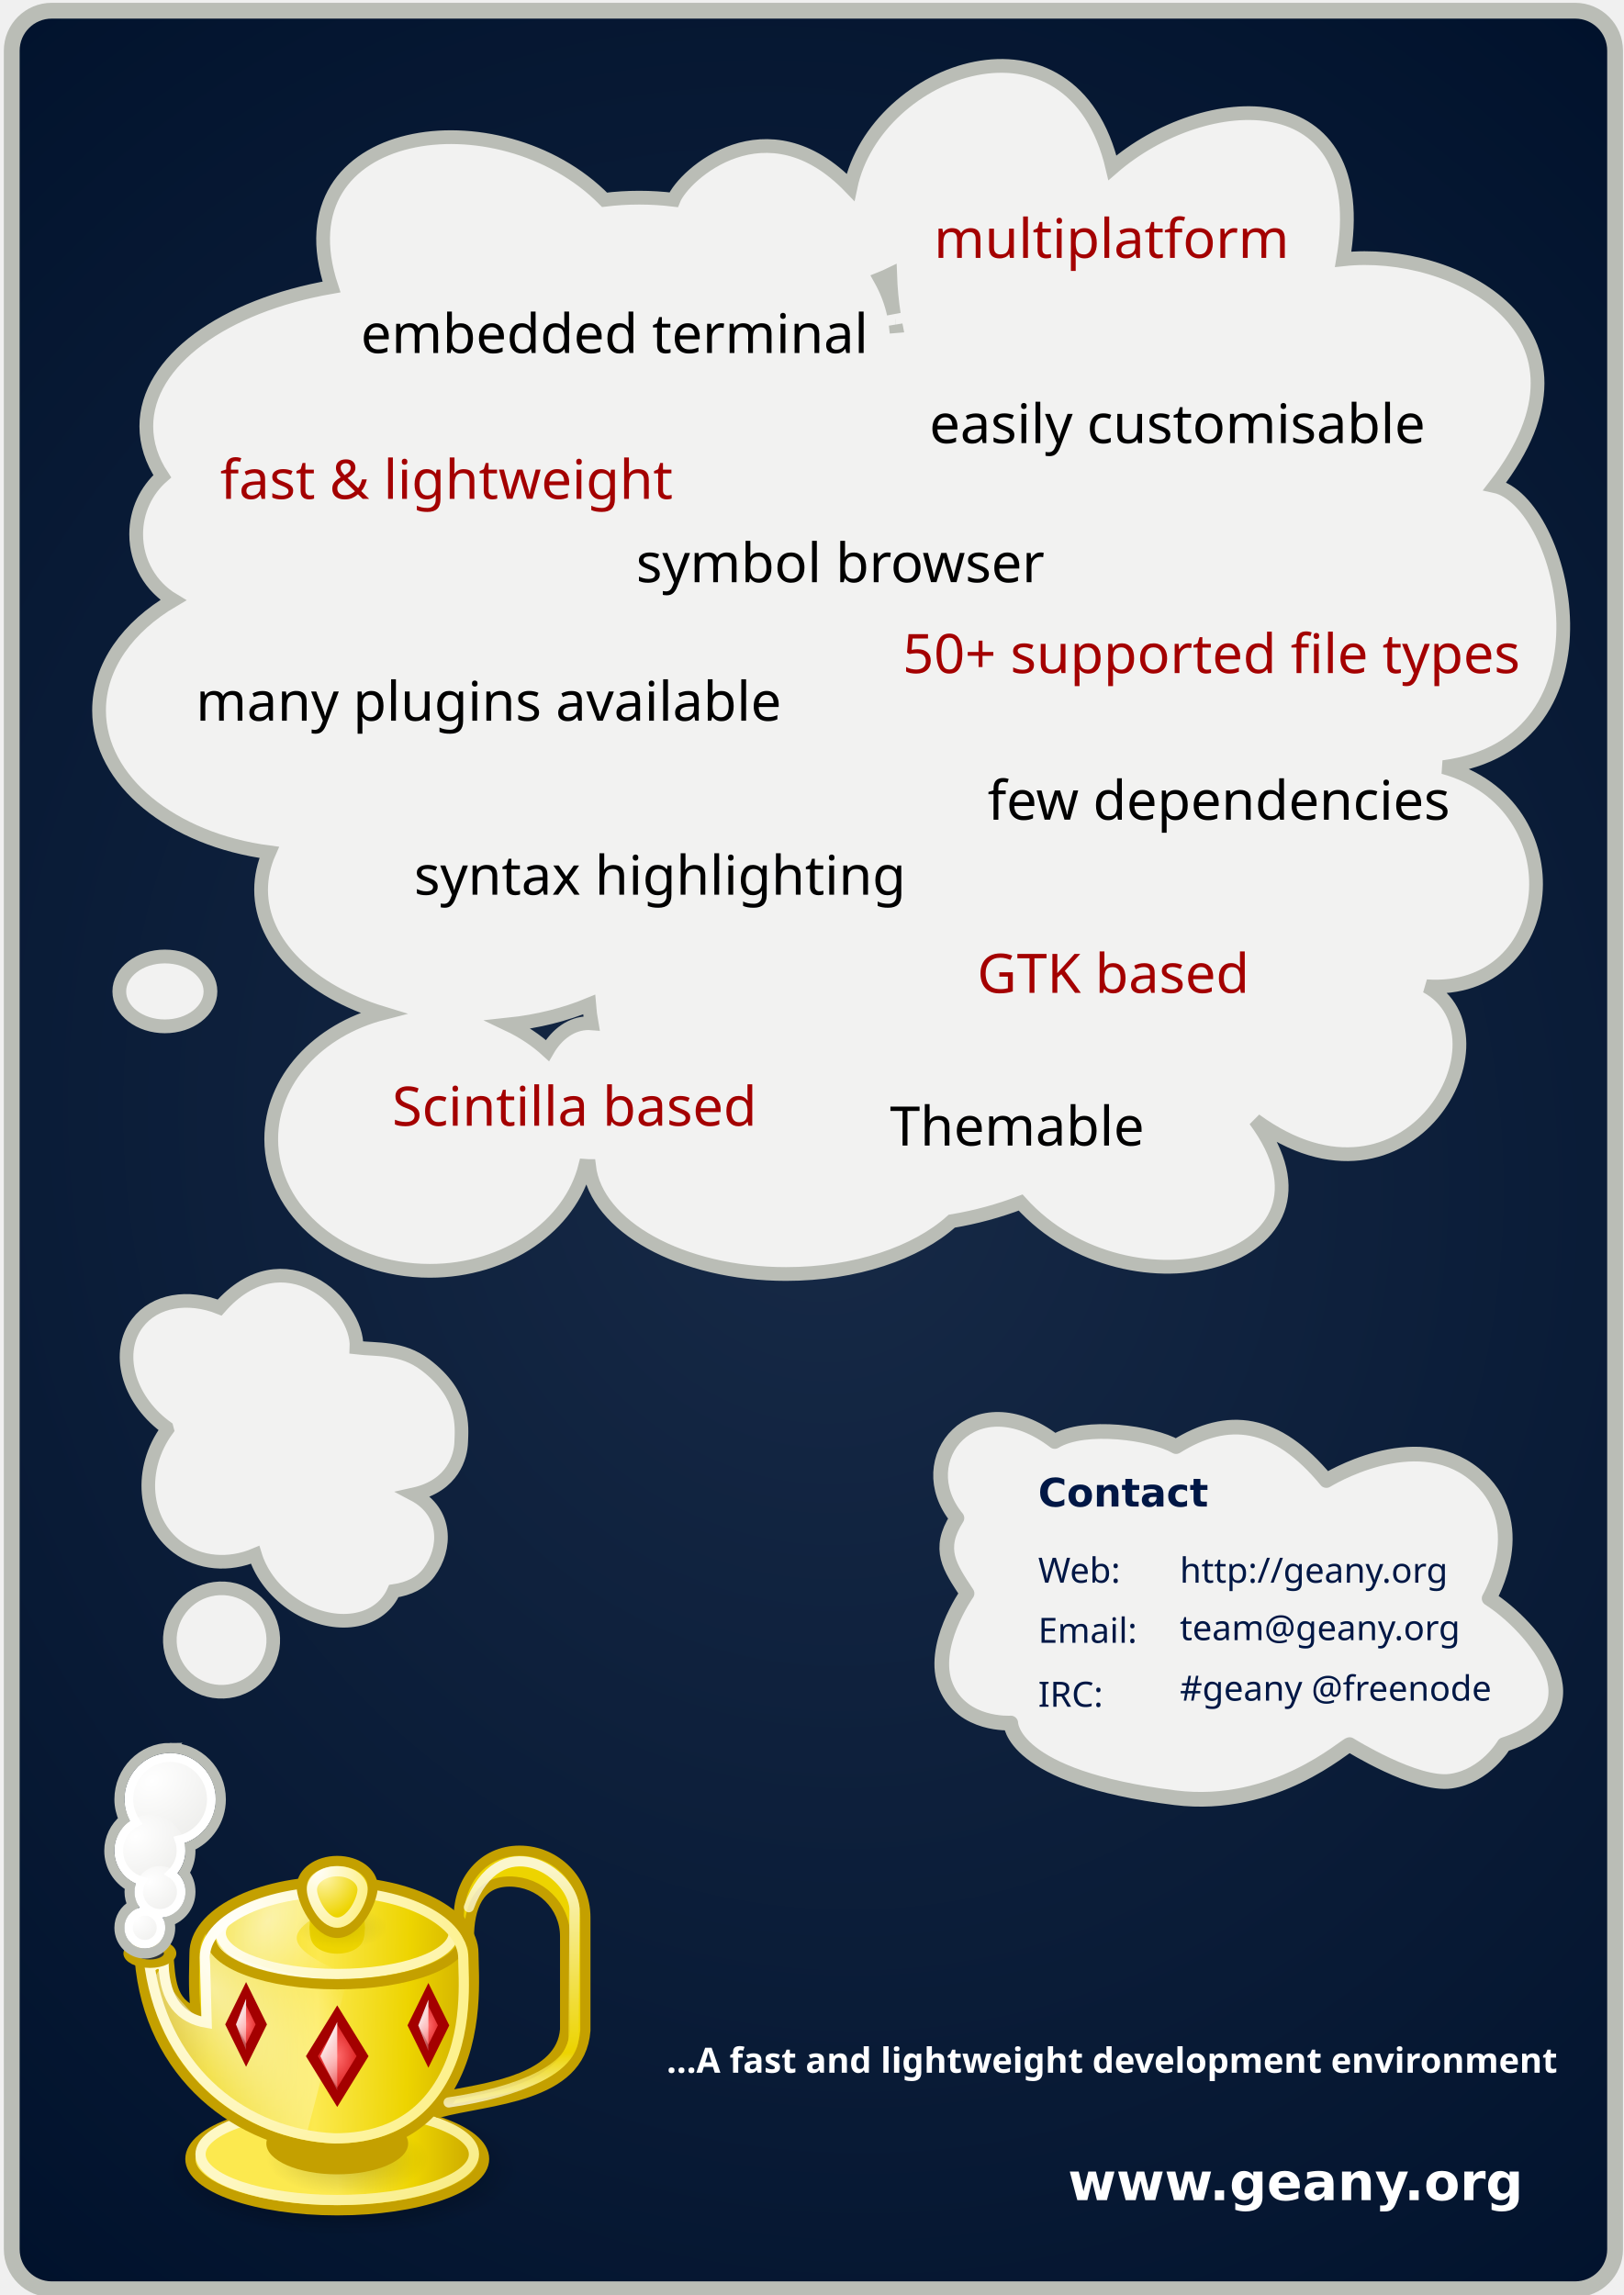
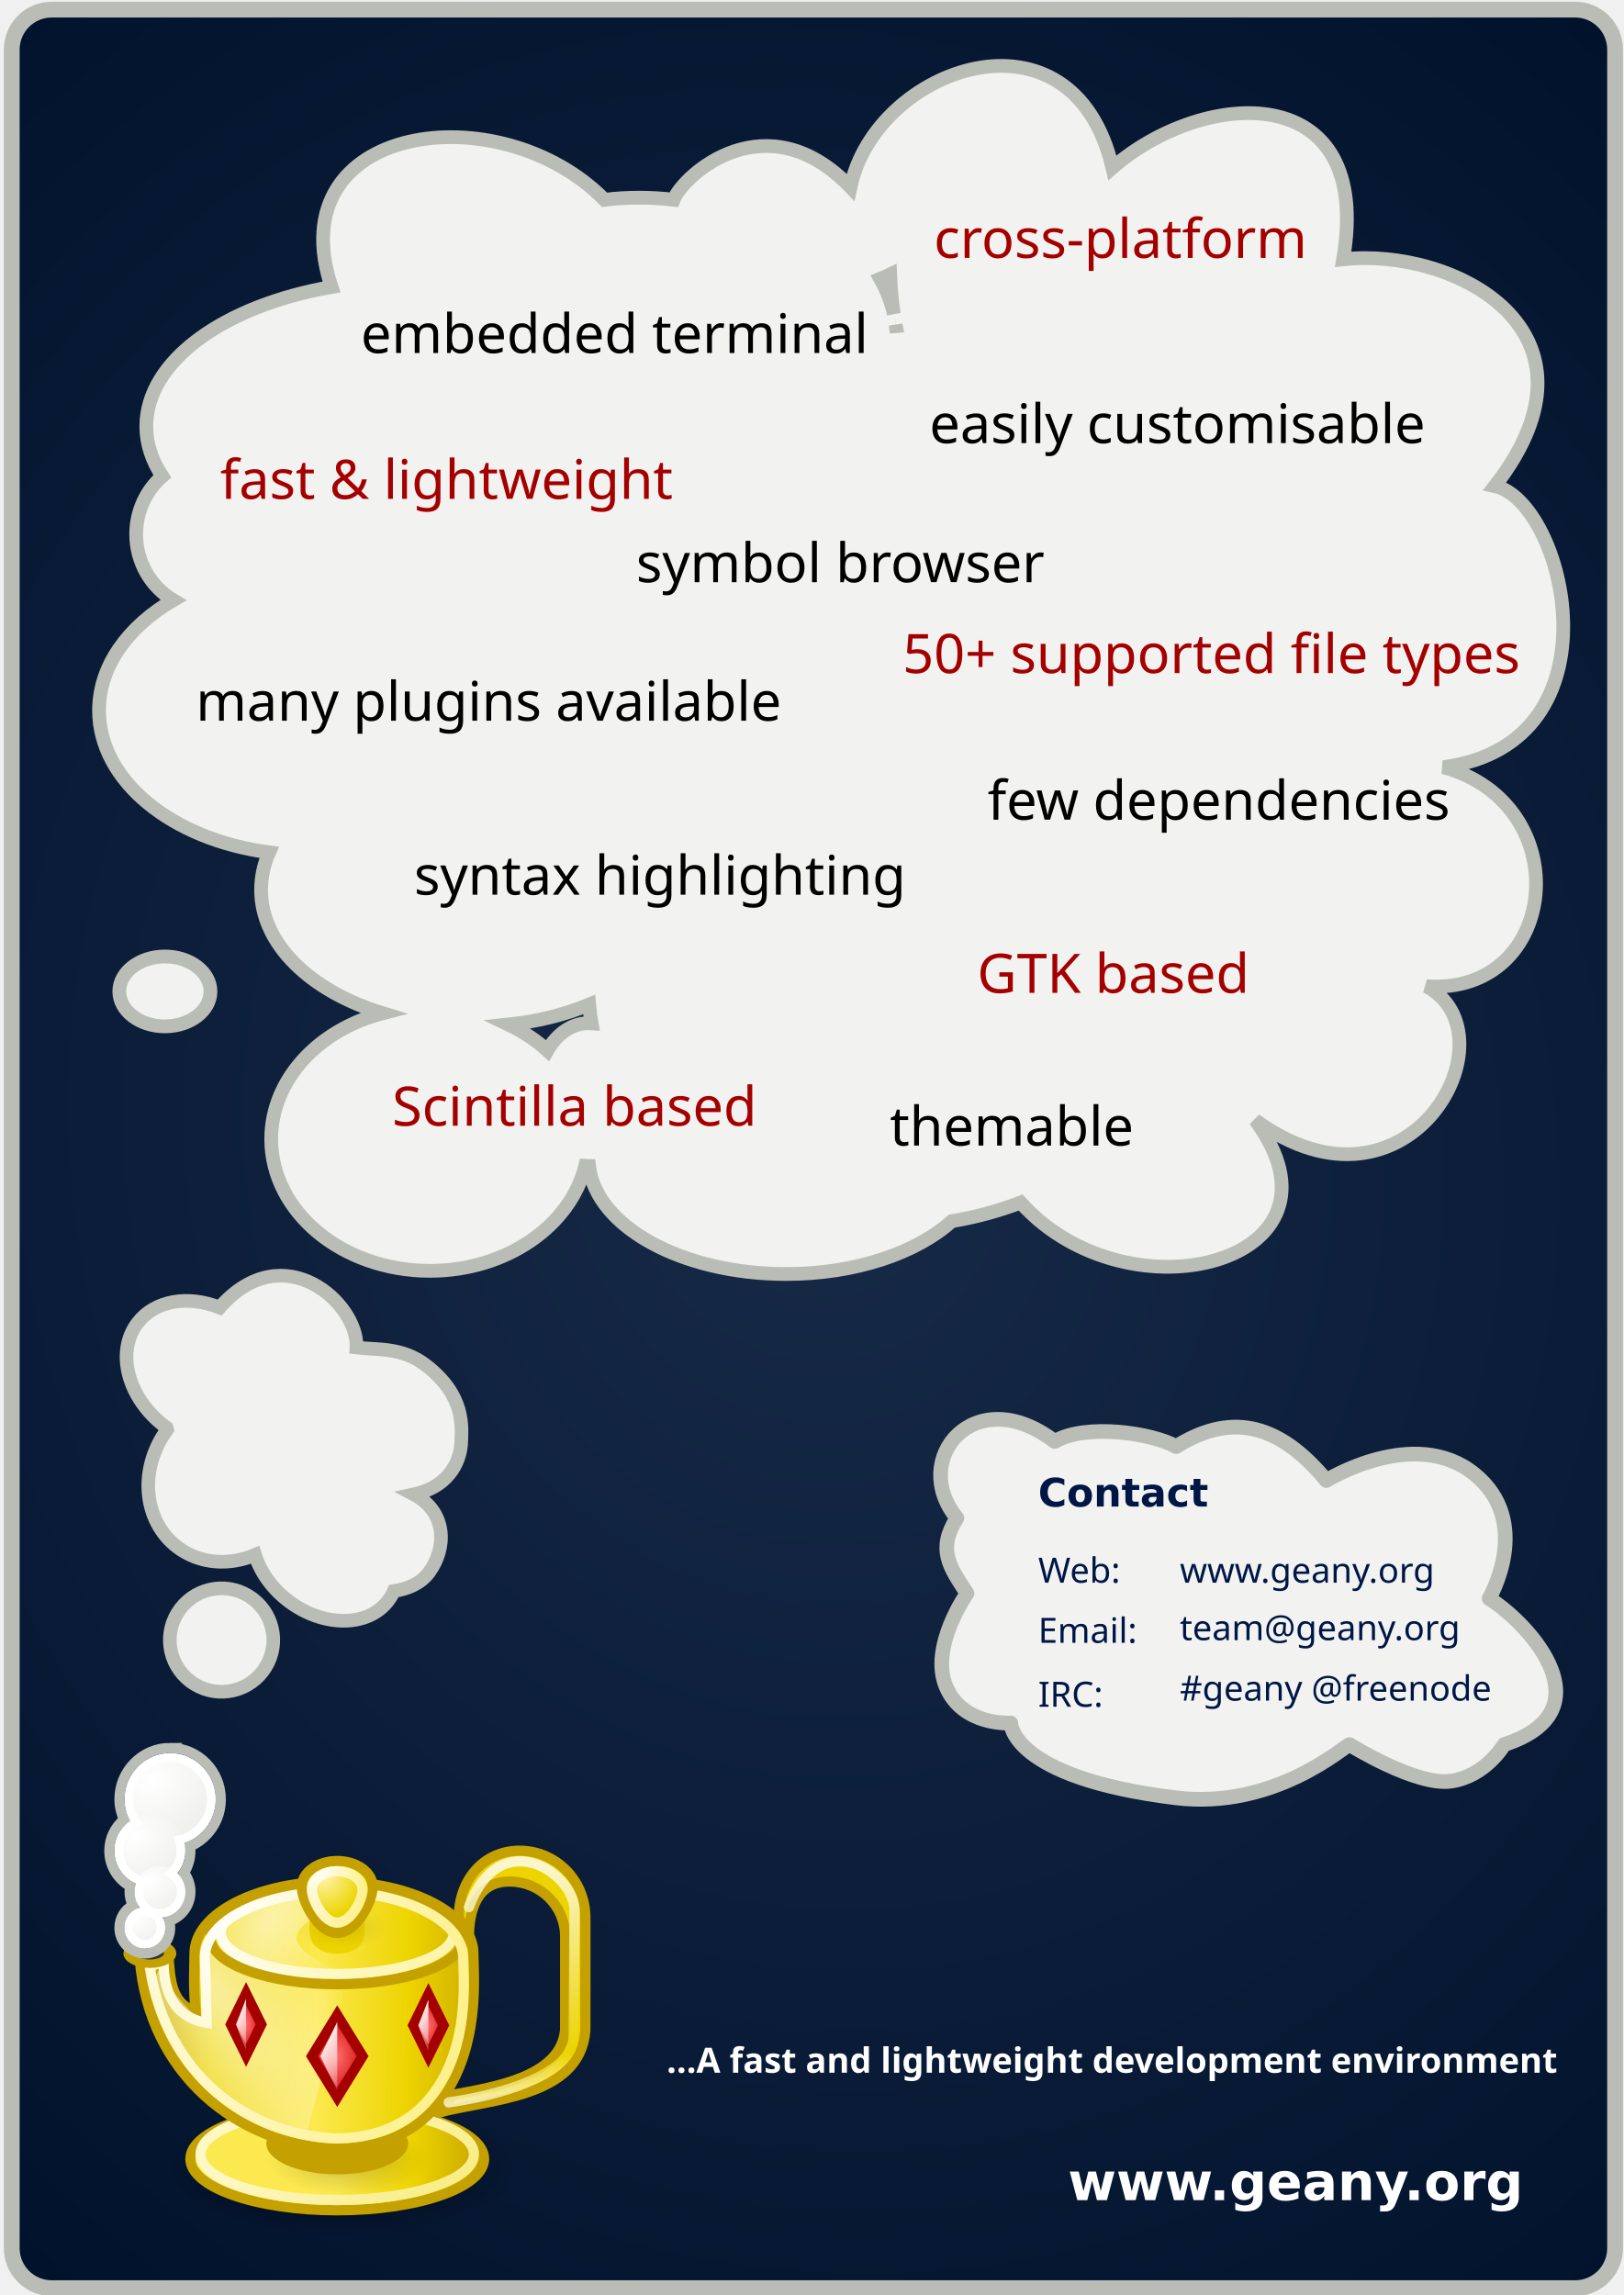
<svg xmlns="http://www.w3.org/2000/svg" xmlns:xlink="http://www.w3.org/1999/xlink" width="2979.921" height="4212.992" id="svg2" version="1.1">
  <defs id="defs4">
    <linearGradient id="linearGradient4215">
      <stop style="stop-color:#172a47;stop-opacity:1;" offset="0" id="stop4217" />
      <stop style="stop-color:#00112b;stop-opacity:1;" offset="1" id="stop4219" />
    </linearGradient>
    <radialGradient gradientUnits="userSpaceOnUse" gradientTransform="matrix(27.64331,0,0,10.41633,-440.679,-405.9423)" r="6" fy="38.5" fx="24" cy="38.5" cx="24" id="radialGradient7112-1-9" xlink:href="#linearGradient7106-7-8" />
    <linearGradient id="linearGradient7106-7-8">
      <stop id="stop7108-5-1" offset="0" style="stop-color:#000000;stop-opacity:1;" />
      <stop id="stop7110-8-6" offset="1" style="stop-color:#000000;stop-opacity:0;" />
    </linearGradient>
    <linearGradient gradientTransform="matrix(9.477706,0,0,9.615074,0.03435381,-403.9392)" gradientUnits="userSpaceOnUse" y2="39" x2="38" y1="39" x1="8" id="linearGradient3233-1-1" xlink:href="#linearGradient3235-5-2" />
    <linearGradient id="linearGradient3235-5-2">
      <stop style="stop-color:#fce94f;stop-opacity:1" offset="0" id="stop3237-8-6" />
      <stop id="stop3239-5-7" offset="0.5" style="stop-color:#fce94f;stop-opacity:1" />
      <stop style="stop-color:#edd400;stop-opacity:1" offset="0.75" id="stop3241-0-1" />
      <stop style="stop-color:#c4a000;stop-opacity:1" offset="1" id="stop3243-1-2" />
    </linearGradient>
    <radialGradient r="14.5" fy="19.5" fx="23.5" cy="19.5" cx="23.5" gradientTransform="matrix(5.229079,0,0,2.32088,104.6159,-59.78591)" gradientUnits="userSpaceOnUse" id="radialGradient7116-6-4" xlink:href="#linearGradient5539-9-7" />
    <linearGradient id="linearGradient5539-9-7">
      <stop id="stop5541-7-7" offset="0" style="stop-color:#000000;stop-opacity:1;" />
      <stop id="stop5543-3-5" offset="1" style="stop-color:#000000;stop-opacity:0;" />
    </linearGradient>
    <linearGradient gradientTransform="matrix(21.32484,0,0,12.23631,-293.7745,-489.9934)" gradientUnits="userSpaceOnUse" y2="54.18" x2="42.231" y1="37.678" x1="21" id="linearGradient4751-2-4" xlink:href="#linearGradient12294-1-5" />
    <linearGradient id="linearGradient12294-1-5">
      <stop style="stop-color:#fef8c4;stop-opacity:1" offset="0" id="stop12296-0-5" />
      <stop style="stop-color:#edd400;stop-opacity:1" offset="1" id="stop12298-1-5" />
    </linearGradient>
    <linearGradient gradientTransform="matrix(9.477706,0,0,9.615074,0.03435381,-403.9392)" gradientUnits="userSpaceOnUse" y2="28" x2="39" y1="27" x1="3" id="linearGradient2846-2-6" xlink:href="#linearGradient2188-2-7" />
    <linearGradient id="linearGradient2188-2-7">
      <stop id="stop2190-1-3" offset="0" style="stop-color:#c4a000;stop-opacity:1" />
      <stop style="stop-color:#edd400;stop-opacity:1" offset="0.206" id="stop3626-4-6" />
      <stop style="stop-color:#fce94f;stop-opacity:1" offset="0.5" id="stop2848-4-1" />
      <stop id="stop2850-3-4" offset="0.75" style="stop-color:#edd400;stop-opacity:1" />
      <stop id="stop2192-9-3" offset="1" style="stop-color:#c4a000;stop-opacity:1" />
    </linearGradient>
    <radialGradient r="14.5" fy="8.88" fx="13.819" cy="8.88" cx="13.819" gradientTransform="matrix(3.380869,4.420724,-5.360453,7.009167,154.1904,-360.6098)" gradientUnits="userSpaceOnUse" id="radialGradient19774-1-9" xlink:href="#linearGradient3570-2-8" />
    <linearGradient id="linearGradient3570-2-8">
      <stop id="stop3572-5-4" offset="0" style="stop-color:#ffffff;stop-opacity:1;" />
      <stop id="stop3574-8-7" offset="1" style="stop-color:#fce94f;stop-opacity:1;" />
    </linearGradient>
    <linearGradient gradientTransform="matrix(8.719489,0,0,8.546732,0.0343623,-388.4483)" gradientUnits="userSpaceOnUse" y2="47.688" x2="44.565" y1="14" x1="12" id="linearGradient17109-2-7" xlink:href="#linearGradient3570-2-8" />
    <radialGradient gradientUnits="userSpaceOnUse" gradientTransform="matrix(24.87898,26.38722,-4.102955,21.12437,-47.12537,-1028.322)" r="7" fy="27.331" fx="10.451" cy="27.331" cx="10.451" id="radialGradient6717-8-9" xlink:href="#linearGradient6328-2-8" />
    <linearGradient id="linearGradient6328-2-8">
      <stop id="stop6330-0-7" offset="0" style="stop-color:#ffffff;stop-opacity:1;" />
      <stop id="stop6332-3-1" offset="1" style="stop-color:#ffffff;stop-opacity:0;" />
    </linearGradient>
    <radialGradient gradientUnits="userSpaceOnUse" gradientTransform="matrix(2.941357,0,0,1.326217,153.6386,-256.7292)" r="14.5" fy="19.5" fx="23.5" cy="19.5" cx="23.5" id="radialGradient5545-2-4" xlink:href="#linearGradient5539-9-7" />
    <radialGradient r="15.5" fy="21.094" fx="13.071" cy="21.094" cx="13.071" gradientTransform="matrix(13.53957,21.71725,-17.56228,15.54502,316.0858,-833.0734)" gradientUnits="userSpaceOnUse" id="radialGradient17706-3-9" xlink:href="#linearGradient2790-1-5" />
    <linearGradient id="linearGradient2790-1-5">
      <stop id="stop2792-0-0" offset="0" style="stop-color:#ffffff;stop-opacity:1;" />
      <stop id="stop2794-8-8" offset="1" style="stop-color:#fce94f;stop-opacity:1;" />
    </linearGradient>
    <radialGradient gradientUnits="userSpaceOnUse" gradientTransform="matrix(6.634395,0,0,-6.992781,62.11333,-161.8142)" r="5.5" fy="16.75" fx="21.625" cy="16.75" cx="21.625" id="radialGradient5934-1-6" xlink:href="#linearGradient7499-3-2" />
    <linearGradient id="linearGradient7499-3-2">
      <stop style="stop-color:#fff5ac;stop-opacity:1" offset="0" id="stop7501-7-4" />
      <stop style="stop-color:#edd400;stop-opacity:1" offset="1" id="stop7503-2-5" />
    </linearGradient>
    <radialGradient gradientUnits="userSpaceOnUse" gradientTransform="matrix(10.42238,-25.37626,-17.7707,-19.23015,184.2069,542.1465)" r="3.5" fy="12.744" fx="23.078" cy="12.744" cx="23.078" id="radialGradient3185-3-2" xlink:href="#linearGradient2790-1-5" />
    <radialGradient r="3" fy="28.5" fx="23" cy="28.5" cx="23" gradientTransform="matrix(5.686622,0,0,11.21759,1.929928,-460.1075)" gradientUnits="userSpaceOnUse" id="radialGradient11865-0-1" xlink:href="#linearGradient8285-6-0" />
    <linearGradient id="linearGradient8285-6-0">
      <stop id="stop8287-4-7" offset="0" style="stop-color:#ff6c6c;stop-opacity:1;" />
      <stop id="stop8289-0-8" offset="1" style="stop-color:#cc0000;stop-opacity:1;" />
    </linearGradient>
    <linearGradient y2="31" x2="25" y1="26" x1="21" gradientTransform="matrix(3.159234,0,0,8.012561,60.05983,-364.7579)" gradientUnits="userSpaceOnUse" id="linearGradient11867-7-7" xlink:href="#linearGradient11853-8-5" />
    <linearGradient id="linearGradient11853-8-5">
      <stop id="stop11855-2-6" offset="0" style="stop-color:#ffffff;stop-opacity:1;" />
      <stop id="stop11857-8-2" offset="1" style="stop-color:#ffffff;stop-opacity:0;" />
    </linearGradient>
    <radialGradient r="3" fy="28.5" fx="23" cy="28.5" cx="23" gradientTransform="matrix(5.686624,0,0,11.21759,172.5286,-459.226)" gradientUnits="userSpaceOnUse" id="radialGradient14259-2-1" xlink:href="#linearGradient8285-6-0" />
    <linearGradient y2="31" x2="25" y1="26" x1="21" gradientTransform="matrix(3.159234,0,0,8.012561,230.6585,-363.8764)" gradientUnits="userSpaceOnUse" id="linearGradient14261-9-7" xlink:href="#linearGradient11853-8-5" />
    <radialGradient r="3" fy="28.5" fx="23" cy="28.5" cx="23" gradientTransform="matrix(9.477701,0,0,14.95678,0.0344444,-536.9477)" gradientUnits="userSpaceOnUse" id="radialGradient17172-3-7" xlink:href="#linearGradient8285-6-0" />
    <linearGradient y2="31" x2="25" y1="26" x1="21" gradientTransform="matrix(5.26539,0,0,10.68341,96.91762,-409.815)" gradientUnits="userSpaceOnUse" id="linearGradient17174-1-6" xlink:href="#linearGradient11853-8-5" />
    <radialGradient r="3.048" fy="16.969" fx="3.5" cy="16.969" cx="3.5" gradientTransform="matrix(0.5290677,1.269762,-1.312455,0.7874732,23.91948,-1.006898)" gradientUnits="userSpaceOnUse" id="radialGradient18124-0-6" xlink:href="#linearGradient14664-6-5" />
    <linearGradient id="linearGradient14664-6-5">
      <stop id="stop14666-7-0" offset="0" style="stop-color:#ffffff;stop-opacity:1;" />
      <stop id="stop14668-1-5" offset="1" style="stop-color:#eeeeec;stop-opacity:1" />
    </linearGradient>
    <radialGradient r="3.048" fy="16.969" fx="3.5" cy="16.969" cx="3.5" gradientTransform="matrix(0.5290677,1.269762,-1.312455,0.7874732,23.91948,-1.006898)" gradientUnits="userSpaceOnUse" id="radialGradient18126-0-4" xlink:href="#linearGradient14664-6-5" />
    <radialGradient r="3.048" fy="16.969" fx="3.5" cy="16.969" cx="3.5" gradientTransform="matrix(0.5290677,1.269762,-1.312455,0.7874732,23.91948,-1.006898)" gradientUnits="userSpaceOnUse" id="radialGradient18128-7-0" xlink:href="#linearGradient14664-6-5" />
    <radialGradient gradientUnits="userSpaceOnUse" gradientTransform="matrix(0.5290677,1.269762,-1.312455,0.7874732,23.91948,-1.006898)" r="3.048" fy="16.969" fx="3.5" cy="16.969" cx="3.5" id="radialGradient18099-5-5" xlink:href="#linearGradient14664-6-5" />
    <linearGradient id="linearGradient19744-2-3">
      <stop style="stop-color:#ffffff;stop-opacity:1;" offset="0" id="stop19746-9-9" />
      <stop id="stop19748-6-3" offset="0.786" style="stop-color:#edd400;stop-opacity:1" />
      <stop style="stop-color:#ffffff;stop-opacity:1;" offset="1" id="stop19750-3-0" />
    </linearGradient>
    <linearGradient y2="35.395" x2="41.661" y1="12.359" x1="40.036" gradientTransform="matrix(9.477706,0,0,9.615074,0.03435381,-403.9392)" gradientUnits="userSpaceOnUse" id="linearGradient4953" xlink:href="#linearGradient19744-2-3" />
-     <radialGradient xlink:href="#linearGradient4215" id="radialGradient4221" cx="1493.157" cy="-1049.572" fx="1493.157" fy="-1049.572" r="1486.108" gradientTransform="matrix(1.638538,-0.4230843,0.4721134,1.828419,-457.9203,1501.217)" gradientUnits="userSpaceOnUse" />
+     <radialGradient xlink:href="#linearGradient4215" id="radialGradient4221" cx="1493.157" cy="-1049.572" fx="1493.157" fy="-1049.572" r="1486.108" gradientTransform="matrix(1.638538,-0.4230843,0.4721134,1.828419,-457.9203,1499.217)" gradientUnits="userSpaceOnUse" />
  </defs>
  <g id="layer1" transform="translate(0,3160.631)">
-     <rect style="fill:url(#radialGradient4221);fill-opacity:1;stroke:#babdb6;stroke-width:29.011;stroke-miterlimit:4;stroke-dasharray:none" id="rect6093" width="2943.205" height="4182.832" x="21.555" y="-3140.988" ry="73.399" />
+     <rect style="fill:url(#radialGradient4221);fill-opacity:1;stroke:#babdb6;stroke-width:29.011;stroke-miterlimit:4;stroke-dasharray:none" id="rect6093" width="2943.205" height="4182.832" x="21.555" y="-3142.988" ry="73.399" />
    <path style="opacity:1;fill:#f2f2f1;fill-opacity:1;stroke:#babdb6;stroke-width:26.936;stroke-linecap:round;stroke-linejoin:round;stroke-miterlimit:4;stroke-opacity:1;stroke-dasharray:none" d="m 1775.137,-235.561 c -31.802,-48.524 -55.236,-80.47 -18.554,-138.319 -88.385,-107.835 32.331,-253.039 179.568,-140.555 55.627,-33.461 179.204,-15.783 222.737,9.386 94.4,-58.975 183.601,-49.606 275.851,62.265 0,0 161.592,-100.614 271.353,-12.196 109.761,88.418 27.44,228.668 27.44,228.668 78.632,49.977 216.143,206.884 27.44,268.304 0,0 -33.538,57.929 -97.565,67.076 -64.027,9.147 -185.984,-67.076 -185.984,-67.076 -8.409,0.934 -136.548,120.19 -320.135,97.565 C 1854.551,102.249 1855.446,2.357 1855.446,2.357 c 0,0 -88.418,6.098 -118.907,-67.076 -30.489,-73.174 38.598,-170.841 38.598,-170.841 z" id="path4127" />
    <text x="1223.571" y="644.357" id="text3225" xml:space="preserve" style="font-size:64px;font-style:normal;font-variant:normal;font-weight:bold;font-stretch:normal;text-align:start;line-height:125%;writing-mode:lr-tb;text-anchor:start;fill:#ffffff;fill-opacity:1;stroke:none;font-family:Bitstream Charter;-inkscape-font-specification:Bitstream Charter Bold">
      <tspan x="1223.571" y="644.357" id="tspan6183" style="font-style:normal;font-variant:normal;font-weight:bold;font-stretch:normal;font-family:Droid Sans;-inkscape-font-specification:Droid Sans Bold">...A fast and lightweight development environment</tspan>
    </text>
    <path style="font-size:40px;font-style:normal;font-weight:normal;line-height:125%;letter-spacing:0px;word-spacing:0px;fill:#f2f2f1;fill-opacity:1;stroke:#babdb6;stroke-width:25.242;stroke-miterlimit:4;stroke-opacity:1;stroke-dasharray:none;font-family:Sans" d="m 1561.224,-2816.975 c -153.742,-160.158 -306.057,-23.313 -324.709,23.038 -20.558,-2.496 -41.636,-3.825 -63.139,-3.825 -21.674,0 -42.934,1.354 -63.647,3.889 -192.539,-195.997 -600.896,-140.59 -501.18,160.04 -197.082,34.259 -339.96,135.791 -339.96,255.726 0,32.236 10.325,63.137 29.248,91.766 -29.284,25.657 -47.854,63.79 -47.854,106.396 0,51.676 27.33,96.806 67.951,121.026 -83.246,48.645 -136.106,121.285 -136.106,202.465 0,129.504 134.495,237.307 312.339,260.539 -9.692,21.852 -14.878,44.905 -14.878,68.752 0,100.004 91.243,186.32 223.206,226.53 -118.55,30.633 -204.634,122.495 -204.634,231.024 0,133.586 130.43,241.861 291.293,241.861 140.524,0 257.781,-82.635 285.192,-192.584 2.006,0.171 4.029,0.255 6.067,0.255 0.284,0 0.564,0 0.847,0 12.773,110.688 169.816,198.162 361.685,198.162 127.418,0 239.452,-38.598 304.104,-96.929 44.363,-7.414 86.763,-19.006 126.481,-34.265 199.455,221.82 622.216,107.726 430.516,-151.337 283.016,206.452 480.07,-156.021 314.396,-245.677 244.335,16.88 279.674,-333.806 31.105,-402.249 332.357,-43.876 222.863,-488.247 94.446,-515.936 221.122,-284.673 -74.638,-438.883 -278.403,-416.306 57.004,-332.622 -254.656,-314.855 -423.526,-168.04 -73.555,-314.016 -434.933,-184.159 -480.839,35.679 z m 72.777,160.196 c 0.862,25.137 3.132,49.424 6.71,72.514 -4.99,-22.477 -13.413,-44.086 -24.876,-64.513 6.382,-2.537 12.438,-5.216 18.166,-8 z m 10.167,92.339 c 0.163,0.845 0.342,1.677 0.508,2.518 -0.08,0.01 -0.158,0.024 -0.237,0.032 -0.099,-0.848 -0.162,-1.704 -0.271,-2.55 z M 302.649,-1404.766 c -46.205,0 -83.643,28.722 -83.643,64.131 0,35.408 37.438,64.099 83.643,64.099 46.205,0 83.677,-28.691 83.677,-64.099 0,-35.408 -37.471,-64.131 -83.677,-64.131 z m 778.815,88.196 c 0.904,11.606 2.4,23.082 4.44,34.424 -1.816,-0.14 -3.649,-0.223 -5.49,-0.223 -30.67,0 -57.99,19.618 -75.577,50.17 -20.606,-18.843 -44.744,-34.952 -71.544,-47.652 53.899,-5.668 104.096,-18.419 148.171,-36.719 z" id="text4361" />
-     <path style="fill:#ededec;fill-opacity:0.875" id="path4597" d="m -142.857,1587.278 a 28.571,2.857 0 1 1 -57.143,0 28.571,2.857 0 1 1 57.143,0 z" transform="translate(0,-3225.25)" />
+     <path style="fill:#ededec;fill-opacity:0.875" id="path4597" d="m -142.857,1587.278 c 0,1.578 -12.792,2.857 -28.571,2.857 -15.78,0 -28.571,-1.279 -28.571,-2.857 0,-1.578 12.792,-2.857 28.571,-2.857 15.78,0 28.571,1.279 28.571,2.857 z" transform="translate(0,-3225.25)" />
    <g transform="matrix(1.961558,0,0,1.961558,191.3966,831.0652)" id="layer1-2-1-1">
      <path id="path6721-6-1" d="m 388.62,-4.914 c 0,34.499 -74.305,62.498 -165.86,62.498 -91.555,0 -165.86,-27.999 -165.86,-62.498 0,-34.499 74.305,-62.498 165.86,-62.498 91.555,0 165.86,27.999 165.86,62.498 z" style="opacity:0.6;color:#000000;fill:url(#radialGradient7112-1-9);fill-opacity:1;fill-rule:evenodd;stroke:none;stroke-width:0.483px;marker:none;visibility:visible;display:inline;overflow:visible;enable-background:accumulate" />
      <path id="path3580-6-6" d="m 355.448,-14.529 c 0,26.538 -61.567,48.075 -137.427,48.075 -75.86,0 -137.427,-21.538 -137.427,-48.075 0,-26.538 61.567,-48.075 137.427,-48.075 75.86,0 137.427,21.538 137.427,48.075 z" style="color:#000000;fill:url(#linearGradient3233-1-1);fill-opacity:1;fill-rule:evenodd;stroke:#c4a000;stroke-width:9.546px;stroke-linecap:butt;stroke-linejoin:miter;stroke-miterlimit:4;stroke-opacity:1;stroke-dashoffset:0;marker:none;visibility:visible;display:inline;overflow:visible;enable-background:accumulate" />
      <path id="path7114-5-6" d="m 303.321,-14.529 c 0,18.576 -33.968,33.653 -75.822,33.653 -41.854,0 -75.822,-15.076 -75.822,-33.653 0,-18.576 33.968,-33.653 75.822,-33.653 41.854,0 75.822,15.076 75.822,33.653 z" style="opacity:0.2;color:#000000;fill:url(#radialGradient7116-6-4);fill-opacity:1;fill-rule:evenodd;stroke:none;stroke-width:1px;marker:none;visibility:visible;display:inline;overflow:visible;enable-background:accumulate" />
      <path id="path4362-3-8" d="m 345.971,-18.896 c 0,23.641 -57.321,42.827 -127.949,42.827 -70.628,0 -127.949,-19.187 -127.949,-42.827 0,-23.641 57.321,-42.827 127.949,-42.827 70.628,0 127.949,19.187 127.949,42.827 z" style="color:#000000;fill:none;stroke:url(#linearGradient4751-2-4);stroke-width:9.546px;stroke-linecap:butt;stroke-linejoin:miter;stroke-miterlimit:4;stroke-opacity:1;stroke-dashoffset:0;marker:none;visibility:visible;display:inline;overflow:visible;enable-background:accumulate" />
      <path id="path3578-0-3" d="m 284.366,-28.951 c 0,15.923 -29.722,28.845 -66.344,28.845 -36.622,0 -66.344,-12.923 -66.344,-28.845 0,-15.923 29.722,-28.845 66.344,-28.845 36.622,0 66.344,12.923 66.344,28.845 z" style="color:#000000;fill:#c4a000;fill-opacity:1;fill-rule:evenodd;stroke:none;stroke-width:1.382px;marker:none;visibility:visible;display:inline;overflow:visible;enable-background:accumulate" />
      <path id="path2196-0-8" d="m 214.954,-274.136 c -72.041,0 -130.499,30.092 -130.499,67.248 0,9.771 -1.448,30.542 1.057,54.884 -23.584,-9.219 -23.558,-29.944 -25.624,-54.582 l -26.417,0 c -0.074,1.679 -0.264,3.428 -0.264,5.126 8.698,108.134 92.174,173.227 181.747,177.316 36.02,0 80.774,-9.916 108.573,-58.201 27.799,-48.285 21.926,-105.966 21.926,-124.544 0,-37.156 -58.458,-67.248 -130.499,-67.248 z" style="color:#000000;fill:url(#linearGradient2846-2-6);fill-opacity:1;fill-rule:evenodd;stroke:#c4a000;stroke-width:9.546px;stroke-linecap:butt;stroke-linejoin:miter;stroke-miterlimit:4;stroke-opacity:1;stroke-dashoffset:0;marker:none;visibility:visible;display:inline;overflow:visible;enable-background:accumulate" />
      <path transform="matrix(6.76979,0,0,28.84523,65.70133,-735.6594)" d="M 26,17.5 C 26,17.776 24.433,18 22.5,18 20.567,18 19,17.776 19,17.5 19,17.224 20.567,17 22.5,17 c 1.933,0 3.5,0.224 3.5,0.5 z" id="path3628-4-1" style="color:#000000;fill:#c4a000;fill-opacity:1;fill-rule:evenodd;stroke:#edd400;stroke-width:0.683px;stroke-linecap:butt;stroke-linejoin:miter;stroke-miterlimit:4;stroke-opacity:1;stroke-dasharray:none;stroke-dashoffset:0;marker:none;visibility:visible;display:inline;overflow:visible;enable-background:accumulate" />
      <path id="path3187-7-5" d="m 180.111,-221.253 c 0,26.538 108.046,48.075 42.65,48.075 -65.396,0 -118.471,-21.538 -118.471,-48.075 0,-26.538 53.075,-48.075 118.471,-48.075 65.396,0 -42.65,21.538 -42.65,48.075 z" style="opacity:0.6;color:#000000;fill:url(#radialGradient19774-1-9);fill-opacity:1;fill-rule:evenodd;stroke:none;stroke-width:0.913px;marker:none;visibility:visible;display:inline;overflow:visible;enable-background:accumulate" />
      <path id="path16339-4-7" d="m 327.015,-226.06 c 0,21.23 -48.829,38.46 -108.994,38.46 -60.164,0 -108.994,-17.23 -108.994,-38.46 0,-21.23 48.829,-38.46 108.994,-38.46 60.164,0 108.994,17.23 108.994,38.46 z" style="color:#000000;fill:none;stroke:url(#linearGradient17109-2-7);stroke-width:9.546;stroke-linecap:butt;stroke-linejoin:miter;stroke-miterlimit:4;stroke-opacity:1;stroke-dasharray:none;stroke-dashoffset:0;marker:none;visibility:visible;display:inline;overflow:visible;enable-background:accumulate" />
      <path id="path5939-6-0" d="m 100.735,-221.253 c 0,8.803 -7.27,55.379 -5.924,76.921 0.673,10.771 -46.391,-39.54 -38.503,-48.075 17.771,-19.23 -8.885,0 -8.885,9.615 0,77.519 90.225,125.689 103.235,133.775 13.01,8.086 26.717,10.452 38.931,10.452 0,0 37.911,-144.226 37.911,-144.226 -42.155,0 -115.992,-15.554 -126.764,-38.46 z" style="opacity:0.6;color:#000000;fill:url(#radialGradient6717-8-9);fill-opacity:1;fill-rule:evenodd;stroke:none;stroke-width:1px;marker:none;visibility:visible;display:inline;overflow:visible;enable-background:accumulate" />
      <path style="color:#000000;fill:none;stroke:#c4a000;stroke-width:9.546;stroke-linecap:butt;stroke-linejoin:miter;stroke-miterlimit:4;stroke-opacity:1;stroke-dasharray:none;stroke-dashoffset:0;marker:none;visibility:visible;display:inline;overflow:visible;enable-background:accumulate" d="m 336.493,-221.461 c 0,23.999 -53.075,43.476 -118.471,43.476 -65.396,0 -118.471,-19.477 -118.471,-43.476 0,-23.999 53.075,-43.476 118.471,-43.476 65.396,0 118.471,19.477 118.471,43.476 z" id="path15948-6-2" />
      <path id="path5154-5-2" d="m 265.41,-230.868 c 0,10.615 -19.107,19.23 -42.65,19.23 -23.543,0 -42.65,-8.615 -42.65,-19.23 0,-10.615 19.107,-19.23 42.65,-19.23 23.543,0 42.65,8.615 42.65,19.23 z" style="opacity:0.1;color:#000000;fill:url(#radialGradient5545-2-4);fill-opacity:1;fill-rule:evenodd;stroke:none;stroke-width:1px;marker:none;visibility:visible;display:inline;overflow:visible;enable-background:accumulate" />
      <path id="path2206-9-6" d="m 215.425,-264.521 c -66.569,0 -121.303,27.035 -121.303,61.339 0,0 1.707,61.253 1.707,61.253 -24.603,-4.078 -39.054,-20.733 -40.359,-54.085 -8.487,-3.084 -9.247,1.072 -12.786,2.704 15.421,98.755 89.61,155.556 172.741,159.55 33.285,0 74.774,-9.205 100.461,-53.784 25.687,-44.579 20.092,-97.628 20.092,-114.78 0,-34.304 -53.984,-62.198 -120.553,-62.198 z" style="color:#000000;fill:none;stroke:url(#radialGradient17706-3-9);stroke-width:9.546px;stroke-linecap:butt;stroke-linejoin:miter;stroke-miterlimit:4;stroke-opacity:1;stroke-dashoffset:0;marker:none;visibility:visible;display:inline;overflow:visible;enable-background:accumulate" />
      <path id="path2201-5-7" d="m 251.194,-269.328 c 0,-13.269 -14.861,-24.038 -33.172,-24.038 -18.311,0 -33.172,10.769 -33.172,24.038 0,13.269 14.861,43.268 33.172,43.268 18.311,0 33.172,-29.999 33.172,-43.268 z" style="color:#000000;fill:url(#radialGradient5934-1-6);fill-opacity:1;fill-rule:evenodd;stroke:#c4a000;stroke-width:9.546px;stroke-linecap:butt;stroke-linejoin:miter;stroke-miterlimit:4;stroke-opacity:1;stroke-dashoffset:0;marker:none;visibility:visible;display:inline;overflow:visible;enable-background:accumulate" />
      <path id="path2204-7-3" d="m 241.716,-266.581 c 0,-9.478 -10.615,-17.17 -23.694,-17.17 -13.079,0 -23.694,7.692 -23.694,17.17 0,9.478 10.615,30.906 23.694,30.906 13.079,0 23.694,-21.428 23.694,-30.906 z" style="color:#000000;fill:none;stroke:url(#radialGradient3185-3-2);stroke-width:9.546px;stroke-linecap:butt;stroke-linejoin:miter;stroke-miterlimit:4;stroke-opacity:1;stroke-dashoffset:0;marker:none;visibility:visible;display:inline;overflow:visible;enable-background:accumulate" />
      <path id="path11861-8-3" d="m 132.722,-169.251 -14.217,28.845 14.217,28.845 14.217,-28.845 -14.217,-28.845 z" style="fill:url(#radialGradient11865-0-1);fill-opacity:1;stroke:#a40000;stroke-width:9.546;stroke-linecap:round;stroke-linejoin:miter;stroke-miterlimit:4;stroke-opacity:1;stroke-dashoffset:0" />
      <path id="path11863-0-4" d="m 132.722,-164.444 -9.478,24.038 9.478,24.038 0,-48.075 z" style="fill:url(#linearGradient11867-7-7);fill-opacity:1;stroke:none" />
      <path id="path14255-1-9" d="m 303.321,-168.37 -14.217,28.845 14.217,28.845 14.217,-28.845 -14.217,-28.845 z" style="fill:url(#radialGradient14259-2-1);fill-opacity:1;stroke:#a40000;stroke-width:9.546;stroke-linecap:round;stroke-linejoin:miter;stroke-miterlimit:4;stroke-opacity:1;stroke-dashoffset:0" />
      <path id="path14257-0-1" d="m 303.321,-163.562 -9.478,24.038 9.478,24.038 0,-48.075 z" style="fill:url(#linearGradient14261-9-7);fill-opacity:1;stroke:none" />
      <path style="fill:url(#radialGradient17172-3-7);fill-opacity:1;stroke:#a40000;stroke-width:9.546;stroke-linecap:round;stroke-linejoin:miter;stroke-miterlimit:4;stroke-opacity:1;stroke-dashoffset:0" d="m 218.022,-149.14 -23.694,38.46 23.694,38.46 23.694,-38.46 -23.694,-38.46 z" id="path17168-6-9" />
      <path style="fill:url(#linearGradient17174-1-6);fill-opacity:1;stroke:none" d="m 218.022,-142.73 -15.796,32.05 15.796,32.05 0,-64.1 z" id="path17170-8-1" />
      <path transform="matrix(9.477706,0,0,6.410052,14.25091,-338.2363)" d="M 5,20.5 C 5,21.328 4.105,22 3,22 1.895,22 1,21.328 1,20.5 1,19.672 1.895,19 3,19 c 1.105,0 2,0.672 2,1.5 z" id="path17203-1-9" style="color:#000000;fill:#2e3436;fill-opacity:1;fill-rule:evenodd;stroke:#c4a000;stroke-width:1.225px;stroke-linecap:butt;stroke-linejoin:miter;stroke-miterlimit:4;stroke-opacity:1;stroke-dasharray:none;stroke-dashoffset:0;marker:none;visibility:visible;display:inline;overflow:visible;enable-background:accumulate" />
      <path style="color:#000000;fill:url(#radialGradient18124-0-6);fill-opacity:1;fill-rule:evenodd;stroke:none;stroke-width:0.548px;marker:none;visibility:visible;display:inline;overflow:visible;enable-background:accumulate" id="path18109-9-3" d="M 7,18 C 7,19.657 5.881,21 4.5,21 3.119,21 2,19.657 2,18 2,16.343 3.119,15 4.5,15 5.881,15 7,16.343 7,18 z" transform="matrix(17.05987,0,0,14.42261,-15.12998,-610.6633)" />
      <path transform="matrix(13.26879,0,0,11.21758,-17.02552,-504.8975)" d="M 7,18 C 7,19.657 5.881,21 4.5,21 3.119,21 2,19.657 2,18 2,16.343 3.119,15 4.5,15 5.881,15 7,16.343 7,18 z" id="path18105-7-1" style="color:#000000;fill:url(#radialGradient18126-0-4);fill-opacity:1;fill-rule:evenodd;stroke:none;stroke-width:0.685px;marker:none;visibility:visible;display:inline;overflow:visible;enable-background:accumulate" />
      <path style="color:#000000;fill:url(#radialGradient18128-7-0);fill-opacity:1;fill-rule:evenodd;stroke:none;stroke-width:0.913px;marker:none;visibility:visible;display:inline;overflow:visible;enable-background:accumulate" id="path18101-8-4" d="M 7,18 C 7,19.657 5.881,21 4.5,21 3.119,21 2,19.657 2,18 2,16.343 3.119,15 4.5,15 5.881,15 7,16.343 7,18 z" transform="matrix(9.477706,0,0,8.012562,9.51206,-408.7468)" />
      <path transform="matrix(7.582165,0,0,6.41005,3.825436,-346.2488)" d="M 7,18 C 7,19.657 5.881,21 4.5,21 3.119,21 2,19.657 2,18 2,16.343 3.119,15 4.5,15 5.881,15 7,16.343 7,18 z" id="path17708-1-5" style="color:#000000;fill:url(#radialGradient18099-5-5);fill-opacity:1;fill-rule:evenodd;stroke:none;stroke-width:1.095px;marker:none;visibility:visible;display:inline;overflow:visible;enable-background:accumulate" />
      <path id="path18113-9-6" d="m 61.639,-399.132 c -26.158,0 -47.389,21.538 -47.389,48.075 0,6.781 1.646,13.077 4.146,18.93 -8.238,7.057 -13.624,17.359 -13.624,29.146 0,14.452 7.921,26.781 19.548,33.352 -0.306,1.694 -0.592,3.325 -0.592,5.108 0,4.55 1.11,8.791 2.962,12.62 -7.386,4.072 -12.439,11.911 -12.439,21.033 0,13.269 10.615,24.038 23.694,24.038 13.079,0 23.694,-10.769 23.694,-24.038 0,-2.202 -0.341,-4.283 -0.889,-6.31 11.434,-3.737 19.844,-14.505 19.844,-27.343 0,-6.662 -2.18,-12.843 -5.924,-17.728 3.737,-5.958 5.924,-13.152 5.924,-20.732 0,-1.333 -0.462,-2.608 -0.592,-3.906 17.007,-7.301 29.025,-24.266 29.025,-44.169 0,-26.538 -21.23,-48.075 -47.389,-48.075 z" style="color:#000000;fill:none;stroke:#babdb6;stroke-width:9.546px;stroke-linecap:butt;stroke-linejoin:miter;stroke-miterlimit:4;stroke-opacity:1;stroke-dasharray:none;stroke-dashoffset:0;marker:none;visibility:visible;display:inline;overflow:visible;enable-background:accumulate" />
      <path id="path18130-7-6" d="m 61.639,-390.118 c -21.188,0 -38.503,17.566 -38.503,39.061 0,8.061 2.672,15.419 6.812,21.634 -9.65,4.786 -16.29,14.816 -16.29,26.441 0,13.647 9.198,24.91 21.621,28.244 -1.77,3.002 -2.962,6.466 -2.962,10.216 0,11.057 8.945,20.132 19.844,20.132 10.899,0 19.844,-9.074 19.844,-20.132 0,-7.307 -4.008,-13.628 -9.774,-17.127 5.709,-5.378 9.478,-12.812 9.478,-21.333 0,-3.589 -0.616,-7.034 -1.777,-10.216 17.159,-3.884 30.21,-19.286 30.21,-37.859 0,-21.495 -17.315,-39.061 -38.503,-39.061 z m -23.694,143.926 c -8.371,0 -15.105,6.832 -15.105,15.324 0,8.492 6.734,15.324 15.105,15.324 8.371,0 15.105,-6.832 15.105,-15.324 0,-8.492 -6.734,-15.324 -15.105,-15.324 z" style="color:#000000;fill:none;stroke:#ffffff;stroke-width:7.955px;stroke-linecap:butt;stroke-linejoin:miter;stroke-miterlimit:4;stroke-opacity:1;stroke-dasharray:none;stroke-dashoffset:0;marker:none;visibility:visible;display:inline;overflow:visible;enable-background:accumulate" />
      <path id="rect19335-9-8" d="m 388.62,-302.981 c -34.129,0 -56.866,27.874 -56.866,62.498 l 9.478,19.23 c -2e-5,-28.514 9.032,-52.883 37.911,-52.883 28.879,0 52.127,22.867 52.127,51.381 l 0,87.137 c -3.584,45.288 -69.997,54.229 -104.847,60.996 -4.243,6.299 -8.787,11.812 -13.624,16.826 46.187,-12.696 132.529,-13.335 137.427,-76.921 l 0,-105.766 c 0,-34.624 -27.476,-62.498 -61.605,-62.498 z" style="fill:#edd400;fill-opacity:1;stroke:#c4a000;stroke-width:9.546;stroke-linecap:round;stroke-linejoin:round;stroke-miterlimit:4;stroke-opacity:1;stroke-dashoffset:0" />
      <path id="path19353-5-6" d="m 341.232,-250.098 c 28.433,-76.921 96.3,-33.996 98.839,1.202 l -0.846,120.188 c -5e-5,29.189 -50.604,51.681 -116.948,61.296" style="opacity:0.8;fill:none;stroke:url(#linearGradient4953);stroke-width:9.546;stroke-linecap:round;stroke-linejoin:round;stroke-miterlimit:4;stroke-opacity:1;stroke-dasharray:none;stroke-dashoffset:0" />
    </g>
    <path style="fill:#f2f2f1;fill-opacity:1;stroke:#babdb6;stroke-width:25;stroke-miterlimit:4;stroke-dasharray:none" d="m 349.286,-74.329 c -41.774,-31.703 -49.917,-91.269 -18.214,-133.043 31.703,-41.774 91.244,-49.936 133.018,-18.233 41.774,31.703 49.961,91.263 18.258,133.037 -31.703,41.774 -91.288,49.942 -133.062,18.239 z m -23.647,-246.226 c -63.202,-47.964 -71.372,-143.859 -18.933,-215.58 -0.353,-1.296 -0.7,-2.588 -1.022,-3.875 -1.205,-0.873 -2.405,-1.746 -3.598,-2.652 -67.743,-51.411 -90.014,-136.132 -49.733,-189.21 31.806,-41.91 93.113,-51.538 150.845,-28.438 117.199,-133.849 255.195,-7.213 251.175,73.476 37.026,4.542 83.024,-1.298 126.383,31.635 73.422,55.766 66.88,113.351 65.852,142.403 -0.866,24.473 -13.809,79.187 -87.054,95.367 61.645,32.497 60.32,99.492 28.049,143.152 -14.2,19.211 -36.884,30.306 -64.652,34.378 -2.718,6.237 -6.164,12.155 -10.376,17.704 -37.099,48.885 -119.037,49.165 -183.031,0.599 -30.862,-23.421 -51.92,-53.932 -61.283,-84.718 -47.877,20.227 -101.797,16.741 -142.621,-14.241 z" id="path5220" />
    <text x="1960.43" y="878.265" id="text4489" xml:space="preserve" style="font-size:96px;fill:#ffffff;fill-opacity:1">
      <tspan x="1960.43" y="878.265" id="tspan4491" style="font-size:96px;font-style:normal;font-variant:normal;font-weight:bold;font-stretch:normal;fill:#ffffff;fill-opacity:1;font-family:DejaVu Sans;-inkscape-font-specification:DejaVu Sans Bold">www.geany.org</tspan>
    </text>
    <flowRoot xml:space="preserve" id="flowRoot3627" style="font-size:40px;font-style:normal;font-weight:normal;line-height:125%;letter-spacing:0px;word-spacing:0px;fill:#ffffff;fill-opacity:1;stroke:none;font-family:Sans" transform="translate(-25.69222,-3114.679)">
      <flowRegion id="flowRegion3629">
        <rect id="rect3631" width="697.143" height="195.714" x="1240" y="3395.849" style="fill:#ffffff;fill-opacity:1" />
      </flowRegion>
      <flowPara id="flowPara3633" style="font-size:144px;font-style:normal;font-variant:normal;font-weight:bold;font-stretch:normal;fill:#ffffff;fill-opacity:1;font-family:Droid Sans;-inkscape-font-specification:Droid Sans Bold">Geany</flowPara>
    </flowRoot>
    <text style="font-size:35.643px;font-style:normal;font-weight:normal;fill:#001745;fill-opacity:1;stroke:none;font-family:Bitstream Vera Sans" xml:space="preserve" id="text3307-2" y="-393.408" x="1913.45" transform="scale(0.9959573,1.004059)">
      <tspan style="font-size:72px;font-style:normal;font-variant:normal;font-weight:bold;font-stretch:normal;text-align:start;line-height:125%;writing-mode:lr-tb;text-anchor:start;fill:#001745;fill-opacity:1;font-family:Bitstream Vera Sans;-inkscape-font-specification:Bitstream Vera Sans Bold" id="tspan3309-0" y="-393.408" x="1913.45">Contact</tspan>
    </text>
    <text id="text4718" y="-2244.87" x="404.209" style="font-size:100px;font-style:normal;font-variant:normal;font-weight:normal;font-stretch:normal;text-align:start;line-height:125%;letter-spacing:0px;word-spacing:0px;writing-mode:lr-tb;text-anchor:start;fill:#a40000;fill-opacity:1;stroke:none;font-family:Droid Sans;-inkscape-font-specification:Droid Sans" xml:space="preserve">
      <tspan y="-2244.87" x="404.209" id="tspan4720" style="font-size:100px;font-style:normal;font-variant:normal;font-weight:normal;font-stretch:normal;text-align:start;line-height:125%;writing-mode:lr-tb;text-anchor:start;font-family:Droid Sans;-inkscape-font-specification:Droid Sans">fast &amp; lightweight</tspan>
    </text>
    <text id="text4722" y="-2347.237" x="1706.118" style="font-size:100px;font-style:normal;font-variant:normal;font-weight:normal;font-stretch:normal;text-align:start;line-height:125%;letter-spacing:0px;word-spacing:0px;writing-mode:lr-tb;text-anchor:start;fill:#000000;fill-opacity:1;stroke:none;font-family:Droid Sans;-inkscape-font-specification:Droid Sans" xml:space="preserve">
      <tspan y="-2347.237" x="1706.118" id="tspan4724">easily customisable</tspan>
    </text>
    <text id="text4726" y="-1925.059" x="1657.01" style="font-size:100px;font-style:normal;font-variant:normal;font-weight:normal;font-stretch:normal;text-align:start;line-height:125%;letter-spacing:0px;word-spacing:0px;writing-mode:lr-tb;text-anchor:start;fill:#a40000;fill-opacity:1;stroke:none;font-family:Droid Sans;-inkscape-font-specification:Droid Sans" xml:space="preserve">
      <tspan style="font-size:100px;font-style:normal;font-variant:normal;font-weight:normal;font-stretch:normal;text-align:start;line-height:125%;writing-mode:lr-tb;text-anchor:start;fill:#a40000;fill-opacity:1;font-family:Droid Sans;-inkscape-font-specification:Droid Sans" y="-1925.059" x="1657.01" id="tspan4728">50+ supported file types</tspan>
    </text>
    <text id="text4730" y="-1518.259" x="760.084" style="font-size:100px;font-style:normal;font-variant:normal;font-weight:normal;font-stretch:normal;text-align:start;line-height:125%;letter-spacing:0px;word-spacing:0px;writing-mode:lr-tb;text-anchor:start;fill:#000000;fill-opacity:1;stroke:none;font-family:Droid Sans;-inkscape-font-specification:Droid Sans" xml:space="preserve">
      <tspan y="-1518.259" x="760.084" id="tspan4732">syntax highlighting</tspan>
    </text>
    <text id="text4734" y="-1655.907" x="1812.934" style="font-size:100px;font-style:normal;font-variant:normal;font-weight:normal;font-stretch:normal;text-align:start;line-height:125%;letter-spacing:0px;word-spacing:0px;writing-mode:lr-tb;text-anchor:start;fill:#000000;fill-opacity:1;stroke:none;font-family:Droid Sans;-inkscape-font-specification:Droid Sans" xml:space="preserve">
      <tspan y="-1655.907" x="1812.934" id="tspan4736" style="font-size:100px;font-style:normal;font-variant:normal;font-weight:normal;font-stretch:normal;text-align:start;line-height:125%;writing-mode:lr-tb;text-anchor:start;font-family:Droid Sans;-inkscape-font-specification:Droid Sans">few dependencies</tspan>
    </text>
    <text id="text4738" y="-1338.056" x="1793.761" style="font-size:100px;font-style:normal;font-variant:normal;font-weight:normal;font-stretch:normal;text-align:start;line-height:125%;letter-spacing:0px;word-spacing:0px;writing-mode:lr-tb;text-anchor:start;fill:#a40000;fill-opacity:1;stroke:none;font-family:Droid Sans;-inkscape-font-specification:Droid Sans" xml:space="preserve">
      <tspan y="-1338.056" x="1793.761" id="tspan4740" style="font-size:100px;font-style:normal;font-variant:normal;font-weight:normal;font-stretch:normal;text-align:start;line-height:125%;writing-mode:lr-tb;text-anchor:start;font-family:Droid Sans;-inkscape-font-specification:Droid Sans">GTK based</tspan>
    </text>
    <text id="text4742" y="-1094.143" x="719.881" style="font-size:100px;font-style:normal;font-variant:normal;font-weight:normal;font-stretch:normal;text-align:start;line-height:125%;letter-spacing:0px;word-spacing:0px;writing-mode:lr-tb;text-anchor:start;fill:#a40000;fill-opacity:1;stroke:none;font-family:Droid Sans;-inkscape-font-specification:Droid Sans" xml:space="preserve">
      <tspan y="-1094.143" x="719.881" id="tspan4744">Scintilla based</tspan>
    </text>
    <text id="text4746" y="-2091.843" x="1167.736" style="font-size:100px;font-style:normal;font-variant:normal;font-weight:normal;font-stretch:normal;text-align:start;line-height:125%;letter-spacing:0px;word-spacing:0px;writing-mode:lr-tb;text-anchor:start;fill:#000000;fill-opacity:1;stroke:none;font-family:Droid Sans;-inkscape-font-specification:Droid Sans" xml:space="preserve">
      <tspan y="-2091.843" x="1167.736" id="tspan4748">symbol browser</tspan>
    </text>
    <text id="text4750" y="-2512.664" x="662.332" style="font-size:100px;font-style:normal;font-variant:normal;font-weight:normal;font-stretch:normal;text-align:start;line-height:125%;letter-spacing:0px;word-spacing:0px;writing-mode:lr-tb;text-anchor:start;fill:#000000;fill-opacity:1;stroke:none;font-family:Droid Sans;-inkscape-font-specification:Droid Sans" xml:space="preserve">
      <tspan y="-2512.664" x="662.332" id="tspan4752">embedded terminal</tspan>
    </text>
    <text xml:space="preserve" style="font-size:100px;font-style:normal;font-variant:normal;font-weight:normal;font-stretch:normal;text-align:start;line-height:125%;letter-spacing:0px;word-spacing:0px;writing-mode:lr-tb;text-anchor:start;fill:#000000;fill-opacity:1;stroke:none;font-family:Droid Sans;-inkscape-font-specification:Droid Sans" x="359.559" y="-1837.685" id="text4754">
      <tspan id="tspan4756" x="359.559" y="-1837.685">many plugins available</tspan>
    </text>
    <text xml:space="preserve" style="font-size:100px;font-style:normal;font-variant:normal;font-weight:normal;font-stretch:normal;text-align:start;line-height:125%;letter-spacing:0px;word-spacing:0px;writing-mode:lr-tb;text-anchor:start;fill:#000000;fill-opacity:1;stroke:none;font-family:Droid Sans;-inkscape-font-specification:Droid Sans" x="1633.508" y="-1057.735" id="text4758">
-       <tspan id="tspan4760" x="1633.508" y="-1057.735">Themable</tspan>
+       <tspan x="1633.508" y="-1057.735" id="tspan3155">themable</tspan>
    </text>
    <text xml:space="preserve" style="font-size:100px;font-style:normal;font-variant:normal;font-weight:normal;font-stretch:normal;text-align:start;line-height:125%;letter-spacing:0px;word-spacing:0px;writing-mode:lr-tb;text-anchor:start;fill:#a40000;fill-opacity:1;stroke:none;font-family:Droid Sans;-inkscape-font-specification:Droid Sans" x="1714.318" y="-2687.257" id="text4762">
-       <tspan x="1714.318" y="-2687.257" id="tspan3335">multiplatform</tspan>
+       <tspan x="1714.318" y="-2687.257" id="tspan3335">cross-platform</tspan>
    </text>
    <text xml:space="preserve" style="font-size:64px;font-style:normal;font-variant:normal;font-weight:normal;font-stretch:normal;text-align:start;line-height:125%;letter-spacing:0px;word-spacing:0px;writing-mode:lr-tb;text-anchor:start;fill:#001745;fill-opacity:1;stroke:none;font-family:Droid Sans;-inkscape-font-specification:Droid Sans" x="1905.714" y="-255.228" id="text4787">
      <tspan x="1905.714" y="-255.228" id="tspan4791">Web:</tspan>
    </text>
    <text xml:space="preserve" style="font-size:64px;font-style:normal;font-variant:normal;font-weight:normal;font-stretch:normal;text-align:start;line-height:125%;letter-spacing:0px;word-spacing:0px;writing-mode:lr-tb;text-anchor:start;fill:#001745;fill-opacity:1;stroke:none;font-family:Droid Sans;-inkscape-font-specification:Droid Sans" x="2165.767" y="-255.228" id="text4797">
-       <tspan id="tspan4799" x="2165.767" y="-255.228">http://geany.org</tspan>
+       <tspan id="tspan4799" x="2165.767" y="-255.228">www.geany.org</tspan>
    </text>
    <text xml:space="preserve" style="font-size:64px;font-style:normal;font-variant:normal;font-weight:normal;font-stretch:normal;text-align:start;line-height:125%;letter-spacing:0px;word-spacing:0px;writing-mode:lr-tb;text-anchor:start;fill:#001745;fill-opacity:1;stroke:none;font-family:Droid Sans;-inkscape-font-specification:Droid Sans" x="1905.714" y="-144.862" id="text4801">
      <tspan id="tspan4803" x="1905.714" y="-144.862">Email:</tspan>
    </text>
    <text xml:space="preserve" style="font-size:64px;font-style:normal;font-variant:normal;font-weight:normal;font-stretch:normal;text-align:start;line-height:125%;letter-spacing:0px;word-spacing:0px;writing-mode:lr-tb;text-anchor:start;fill:#001745;fill-opacity:1;stroke:none;font-family:Droid Sans;-inkscape-font-specification:Droid Sans" x="2165.767" y="-149.779" id="text4805">
      <tspan id="tspan4807" x="2165.767" y="-149.779">team@geany.org</tspan>
    </text>
    <text xml:space="preserve" style="font-size:64px;font-style:normal;font-variant:normal;font-weight:normal;font-stretch:normal;text-align:start;line-height:125%;letter-spacing:0px;word-spacing:0px;writing-mode:lr-tb;text-anchor:start;fill:#001745;fill-opacity:1;stroke:none;font-family:Droid Sans;-inkscape-font-specification:Droid Sans" x="1905.714" y="-27.542" id="text4809">
      <tspan id="tspan4811" x="1905.714" y="-27.542">IRC:</tspan>
    </text>
    <text xml:space="preserve" style="font-size:64px;font-style:normal;font-variant:normal;font-weight:normal;font-stretch:normal;text-align:start;line-height:125%;letter-spacing:0px;word-spacing:0px;writing-mode:lr-tb;text-anchor:start;fill:#001745;fill-opacity:1;stroke:none;font-family:Droid Sans;-inkscape-font-specification:Droid Sans" x="2165.767" y="-38.699" id="text4813">
      <tspan id="tspan4815" x="2165.767" y="-38.699">#geany @freenode</tspan>
    </text>
    <flowRoot xml:space="preserve" id="flowRoot4819" style="fill:black;stroke:none;stroke-opacity:1;stroke-width:1px;stroke-linejoin:miter;stroke-linecap:butt;fill-opacity:1;font-family:Sans;font-style:normal;font-weight:normal;font-size:40px;line-height:125%;letter-spacing:0px;word-spacing:0px">
      <flowRegion id="flowRegion4821">
        <rect id="rect4823" width="1715.239" height="367.696" x="1402.092" y="2804.84" />
      </flowRegion>
      <flowPara id="flowPara4825" />
    </flowRoot>
+     <flowRoot xml:space="preserve" id="flowRoot3159" style="fill:black;stroke:none;stroke-opacity:1;stroke-width:1px;stroke-linejoin:miter;stroke-linecap:butt;fill-opacity:1;font-family:Sans;font-style:normal;font-weight:normal;font-size:40px;line-height:125%;letter-spacing:0px;word-spacing:0px">
+       <flowRegion id="flowRegion3161">
+         <rect id="rect3163" width="42.857" height="205.714" x="3934.286" y="2990.135" />
+       </flowRegion>
+       <flowPara id="flowPara3165" />
+     </flowRoot>
  </g>
</svg>
